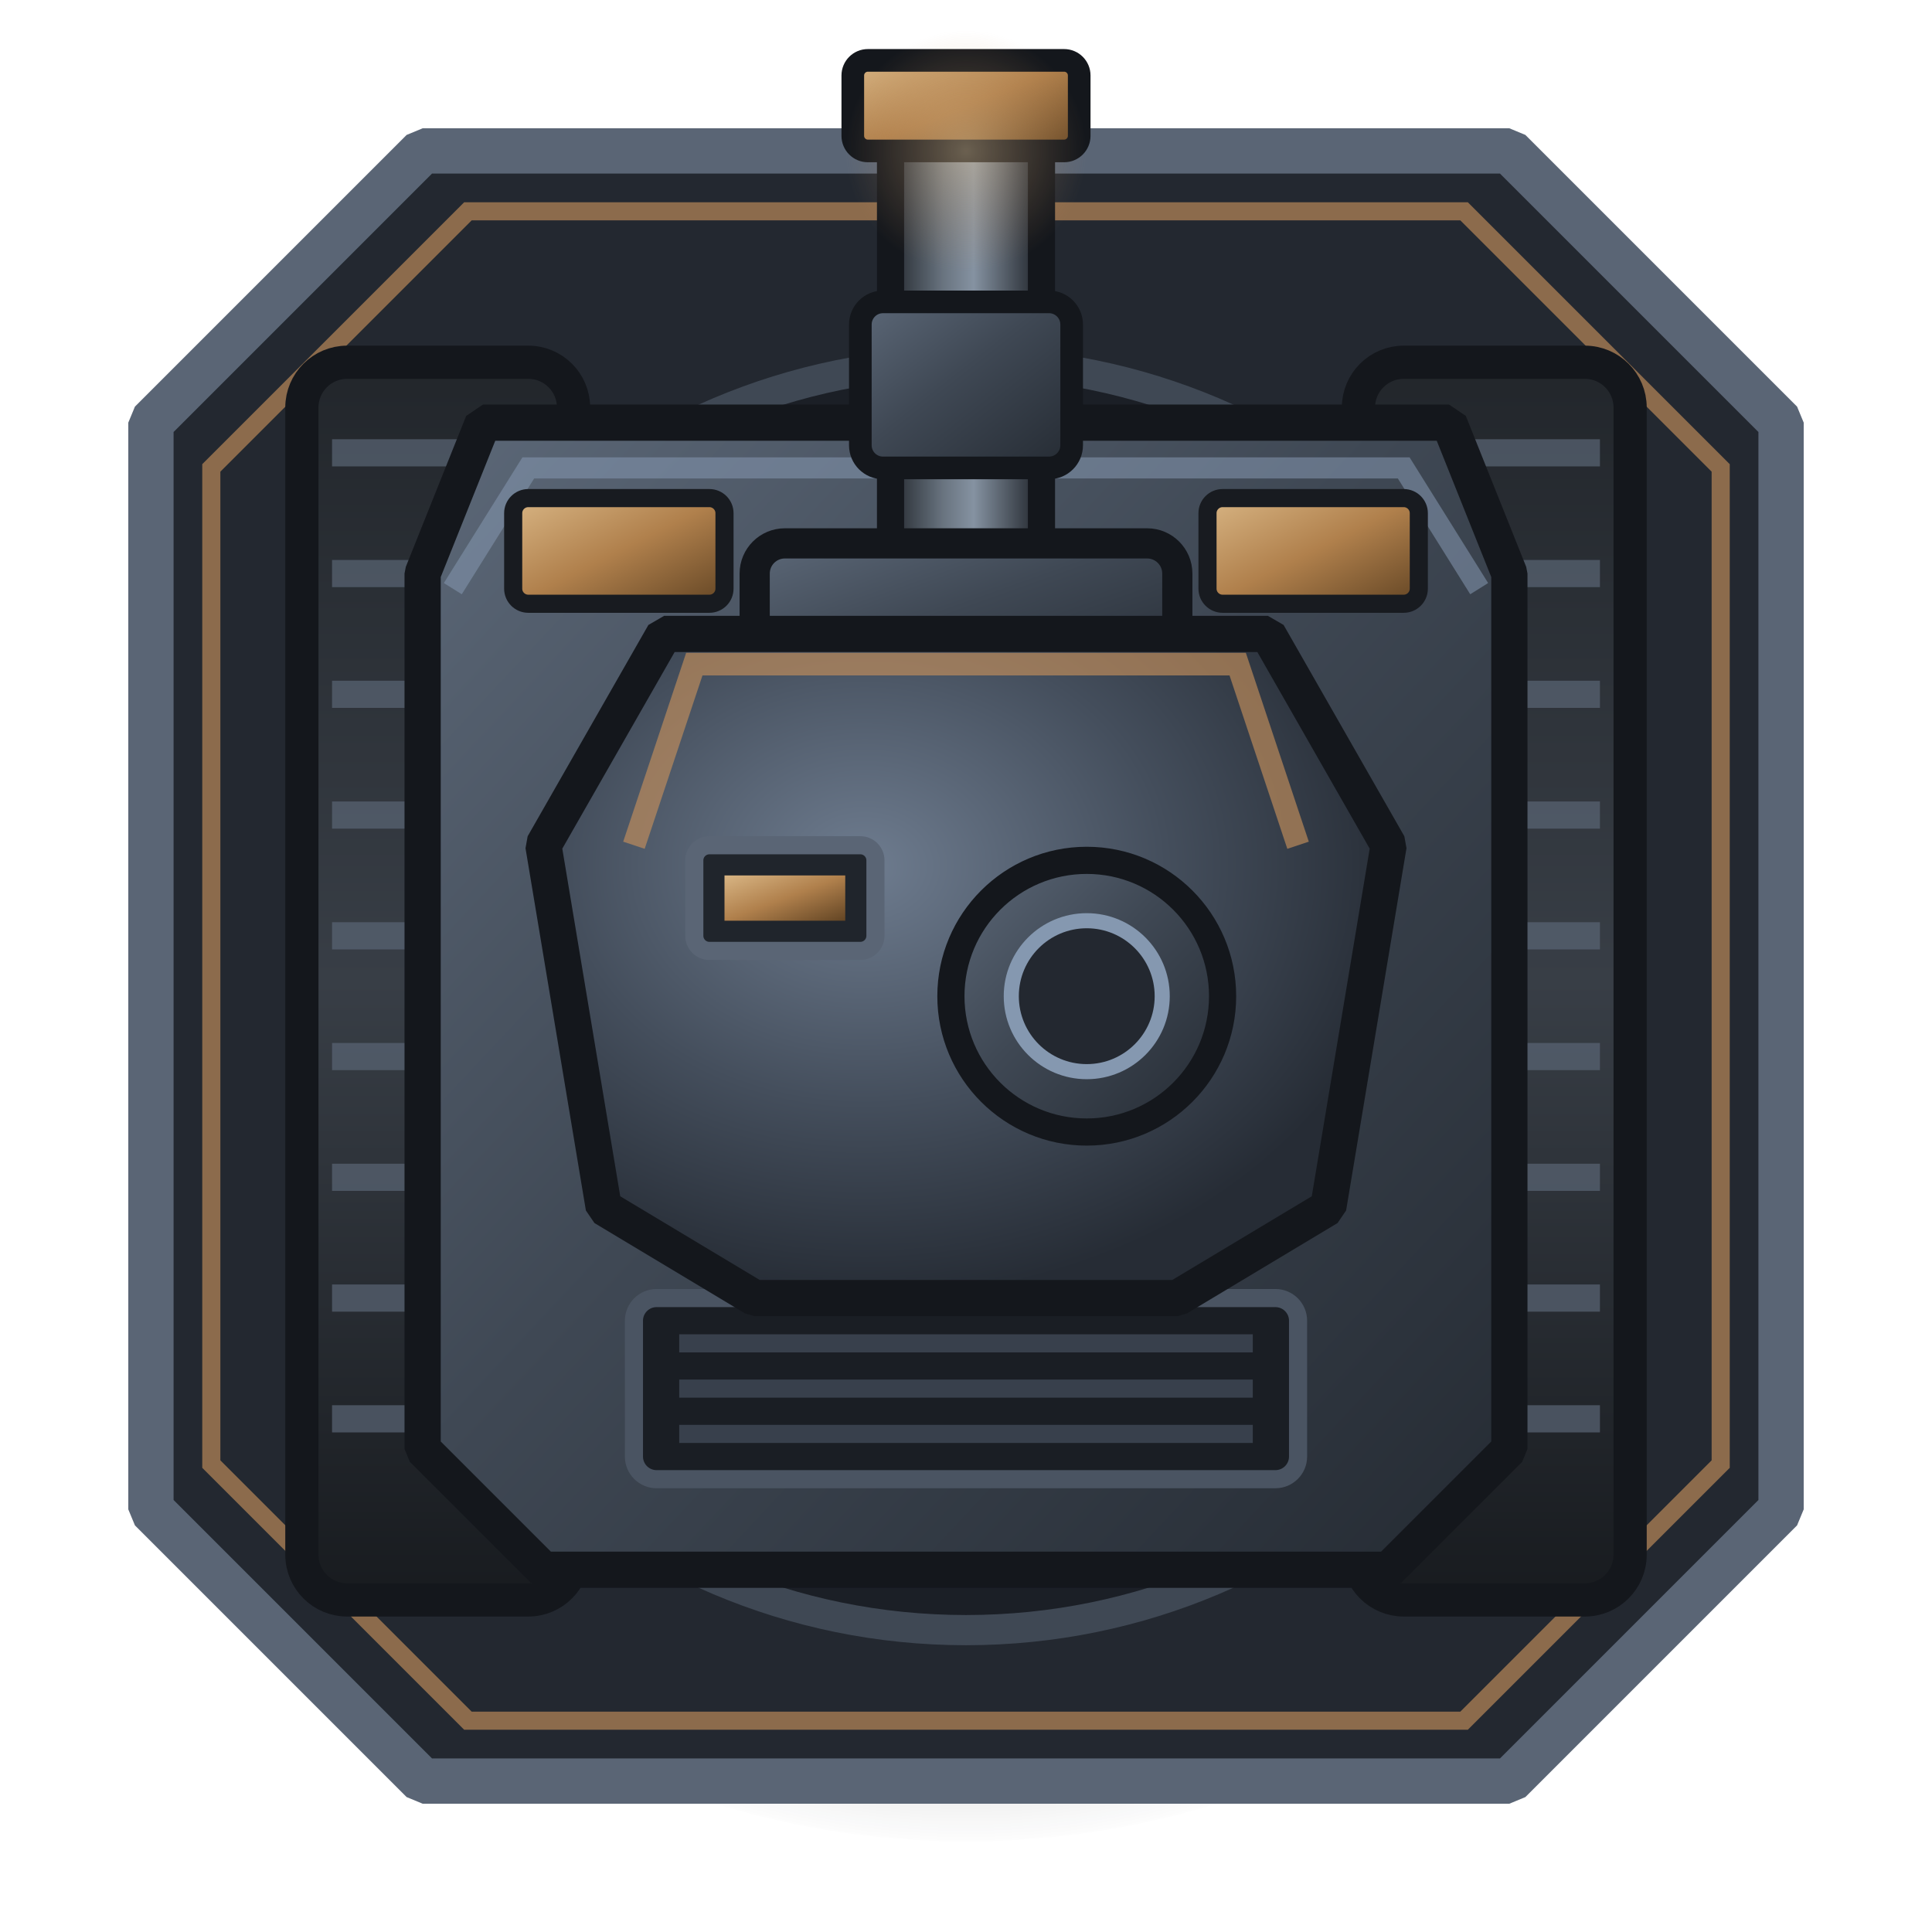
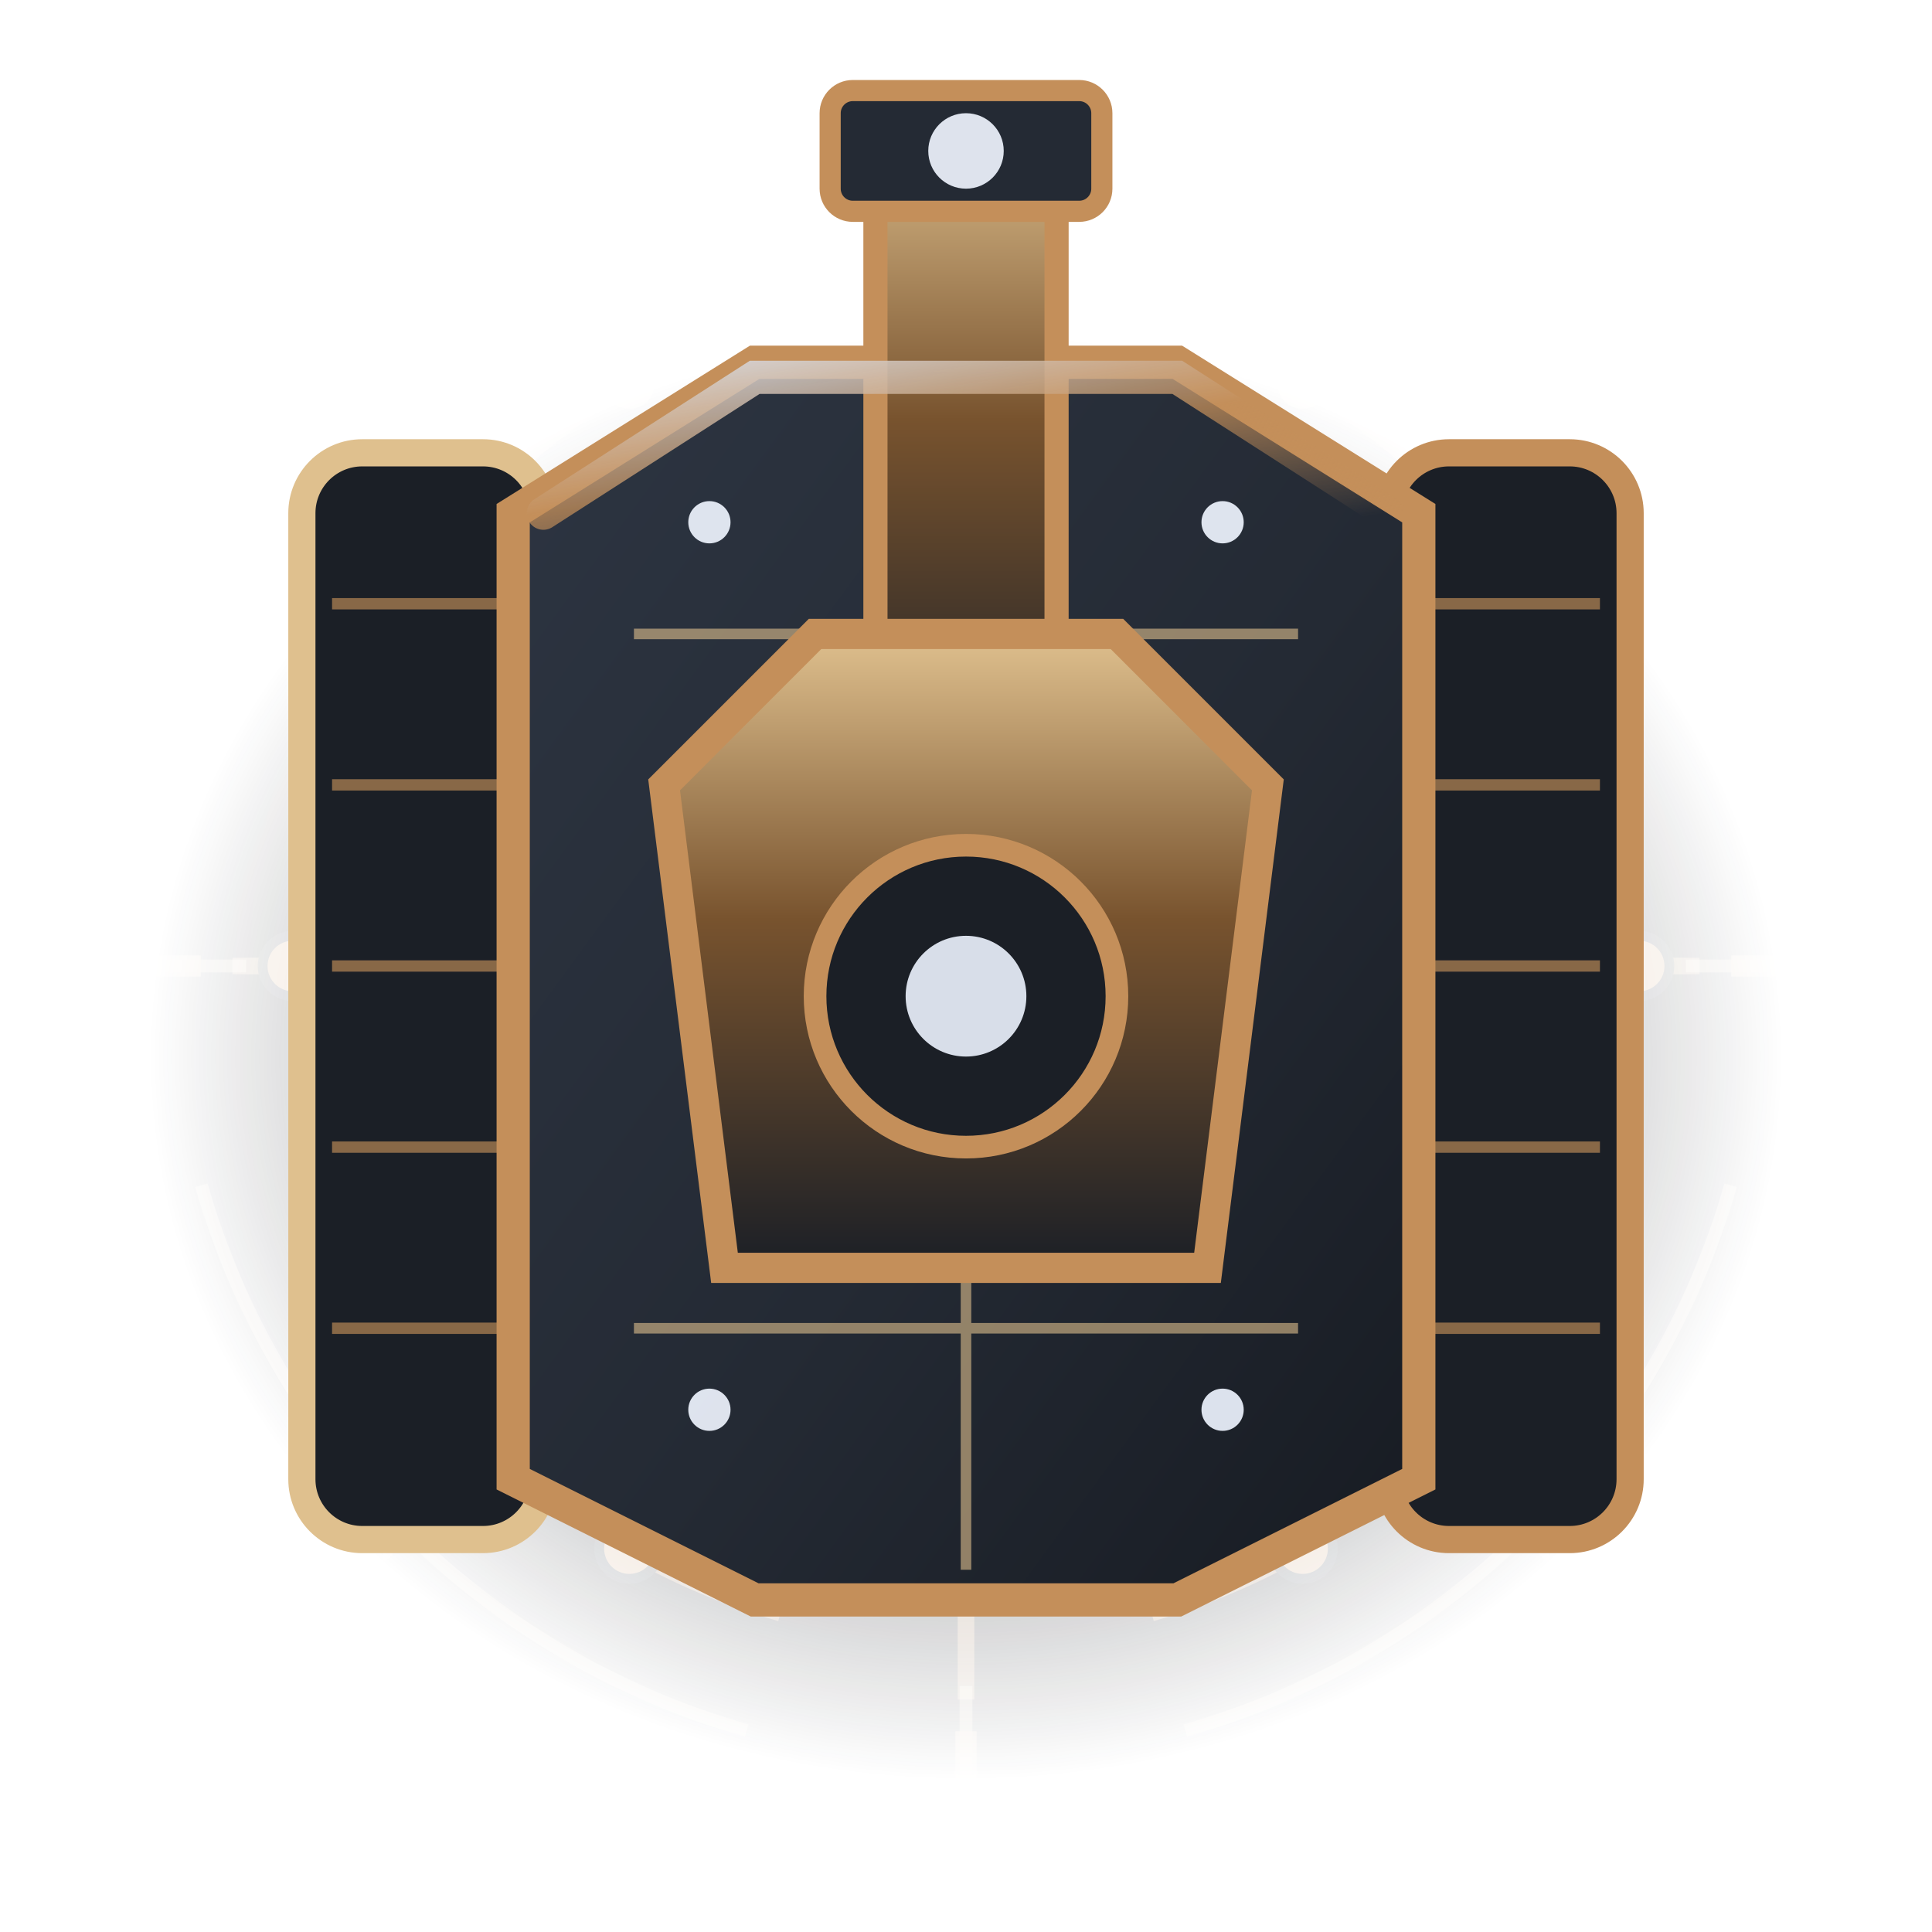
- <svg xmlns="http://www.w3.org/2000/svg" viewBox="0 0 128 128" width="128" height="128">
+ <svg xmlns="http://www.w3.org/2000/svg" viewBox="0 0 128 128" fill="none" data-rig-id="tank-battle-icon-rig" data-root-anchor="64,64" data-has-aura="true">
  <defs>
-     <radialGradient id="tb-shadow" cx="50%" cy="50%" r="50%">
-       <stop offset="0%" stop-color="#0b0d10" stop-opacity="0.72" />
-       <stop offset="68%" stop-color="#111419" stop-opacity="0.32" />
-       <stop offset="100%" stop-color="#111419" stop-opacity="0" />
+     <radialGradient id="tb-icon-shadow" cx="50%" cy="50%" r="50%">
+       <stop offset="0%" stop-color="#12151a" stop-opacity="0.72" />
+       <stop offset="65%" stop-color="#171b22" stop-opacity="0.28" />
+       <stop offset="100%" stop-color="#171b22" stop-opacity="0" />
    </radialGradient>
-     <linearGradient id="blued-hull" x1="0" y1="0" x2="1" y2="1">
-       <stop offset="0%" stop-color="#5c6878" />
-       <stop offset="45%" stop-color="#3f4854" />
-       <stop offset="100%" stop-color="#252b33" />
+     <radialGradient id="tb-icon-aura" cx="50%" cy="50%" r="50%">
+       <stop offset="0%" stop-color="#c48f5a" stop-opacity="0.28" />
+       <stop offset="55%" stop-color="#c48f5a" stop-opacity="0.14" />
+       <stop offset="100%" stop-color="#171b22" stop-opacity="0" />
+     </radialGradient>
+     <linearGradient id="tb-icon-hull" x1="0%" y1="0%" x2="100%" y2="100%">
+       <stop offset="0%" stop-color="#2d3542" />
+       <stop offset="55%" stop-color="#242a34" />
+       <stop offset="100%" stop-color="#171b22" />
    </linearGradient>
-     <radialGradient id="blued-turret" cx="38%" cy="35%" r="65%">
-       <stop offset="0%" stop-color="#6e7c8f" />
-       <stop offset="55%" stop-color="#444e5c" />
-       <stop offset="100%" stop-color="#262c35" />
-     </radialGradient>
-     <linearGradient id="tungsten-plate" x1="0" y1="0" x2="1" y2="1">
-       <stop offset="0%" stop-color="#738294" />
-       <stop offset="50%" stop-color="#4e5968" />
-       <stop offset="100%" stop-color="#2c333d" />
+     <linearGradient id="tb-icon-turret" x1="0%" y1="0%" x2="0%" y2="100%">
+       <stop offset="0%" stop-color="#dfc08e" />
+       <stop offset="45%" stop-color="#78532e" />
+       <stop offset="100%" stop-color="#1b1f26" />
    </linearGradient>
-     <linearGradient id="enemy-cast-hull" x1="0" y1="0" x2="1" y2="1">
-       <stop offset="0%" stop-color="#59524c" />
-       <stop offset="48%" stop-color="#3d3834" />
-       <stop offset="100%" stop-color="#24201e" />
+     <linearGradient id="tb-icon-rim" x1="0%" y1="0%" x2="100%" y2="100%">
+       <stop offset="0%" stop-color="#d8dee9" stop-opacity="0.9" />
+       <stop offset="50%" stop-color="#c48f5a" stop-opacity="0.75" />
+       <stop offset="100%" stop-color="#c48f5a" stop-opacity="0" />
    </linearGradient>
-     <radialGradient id="enemy-cast-turret" cx="38%" cy="35%" r="65%">
-       <stop offset="0%" stop-color="#6b625b" />
-       <stop offset="55%" stop-color="#47413c" />
-       <stop offset="100%" stop-color="#292421" />
-     </radialGradient>
-     <linearGradient id="steel-barrel" x1="0" y1="0" x2="1" y2="0">
-       <stop offset="0%" stop-color="#23282e" />
-       <stop offset="35%" stop-color="#697480" />
-       <stop offset="55%" stop-color="#8592a1" />
-       <stop offset="100%" stop-color="#1e2228" />
-     </linearGradient>
-     <linearGradient id="steel-tread" x1="0" y1="0" x2="0" y2="1">
-       <stop offset="0%" stop-color="#22262b" />
-       <stop offset="50%" stop-color="#383e46" />
-       <stop offset="100%" stop-color="#181b1f" />
-     </linearGradient>
-     <linearGradient id="brass-trim" x1="0" y1="0" x2="1" y2="1">
-       <stop offset="0%" stop-color="#d8b584" />
-       <stop offset="50%" stop-color="#b0804c" />
-       <stop offset="100%" stop-color="#634524" />
-     </linearGradient>
-     <linearGradient id="primer-trim" x1="0" y1="0" x2="1" y2="1">
-       <stop offset="0%" stop-color="#c97a63" />
-       <stop offset="50%" stop-color="#994e3b" />
-       <stop offset="100%" stop-color="#5c2b1f" />
-     </linearGradient>
-     <radialGradient id="warm-muzzle" cx="50%" cy="50%" r="50%">
-       <stop offset="0%" stop-color="#e3c598" stop-opacity="0.42" />
-       <stop offset="100%" stop-color="#c48f5a" stop-opacity="0" />
-     </radialGradient>
  </defs>
-   <g id="part-shadow-cast" data-pivot="64,68" data-blend="multiply">
-     <ellipse cx="64" cy="70" rx="54" ry="52" fill="url(#tb-shadow)" />
+   <g id="part-shadow-cast" data-pivot="64,68" data-parent="root" data-z-index="1" data-blend="multiply" style="mix-blend-mode: multiply">
+     <ellipse cx="64" cy="70" rx="54" ry="48" fill="url(#tb-icon-shadow)" />
  </g>
-   <g id="part-aura-ring-outer" data-pivot="64,64" data-blend="normal">
-     <polygon points="28,10 100,10 118,28 118,100 100,118 28,118 10,100 10,28" fill="#232830" stroke="#5a6575" stroke-width="3" stroke-linejoin="bevel" />
-     <polygon points="31,14 97,14 114,31 114,97 97,114 31,114 14,97 14,31" fill="none" stroke="#c48f5a" stroke-width="1.2" opacity="0.65" />
-     <circle cx="26" cy="26" r="3" fill="#5a6575" />
-     <circle cx="102" cy="26" r="3" fill="#5a6575" />
-     <circle cx="26" cy="102" r="3" fill="#5a6575" />
-     <circle cx="102" cy="102" r="3" fill="#5a6575" />
+   <g id="part-aura-ring-outer" data-pivot="64,64" data-parent="root" data-z-index="4" data-blend="screen" data-motion="spin-cw" style="mix-blend-mode: screen">
+     <circle cx="64" cy="64" r="62" fill="url(#tb-icon-aura)" />
+     <path fill="none" stroke="#c48f5a" stroke-width="1.5" stroke-opacity="0.72" d="M120.04,80.07 A58.3,58.3 0 0,1 80.07,120.04 M47.93,120.04 A58.3,58.3 0 0,1 7.96,80.07 M7.96,47.93 A58.3,58.3 0 0,1 47.93,7.96 M80.07,7.96 A58.3,58.3 0 0,1 120.04,47.93 M64,1.7 L64,10.7 M64,117.3 L64,126.3 M1.7,64 L10.7,64 M117.3,64 L126.3,64" stroke-linejoin="bevel" />
+     <path fill="none" stroke="#dfc08e" stroke-width="0.85" stroke-opacity="0.58" d="M114.66,78.53 A52.7,52.7 0 0,1 78.53,114.66 M49.47,114.66 A52.7,52.7 0 0,1 13.34,78.53 M13.34,49.47 A52.7,52.7 0 0,1 49.47,13.34 M78.53,13.34 A52.7,52.7 0 0,1 114.66,49.47 M64,7.3 L64,16.3 M64,111.7 L64,120.7 M7.3,64 L16.3,64 M111.7,64 L120.7,64" stroke-linejoin="bevel" />
+     <line x1="114.7" y1="64" x2="124.3" y2="64" stroke="#c48f5a" stroke-width="1.4" stroke-opacity="0.8" />
+     <line x1="99.9" y1="99.9" x2="106.6" y2="106.6" stroke="#c48f5a" stroke-width="1.4" stroke-opacity="0.8" />
+     <line x1="64" y1="114.7" x2="64" y2="124.3" stroke="#c48f5a" stroke-width="1.4" stroke-opacity="0.8" />
+     <line x1="28.1" y1="99.9" x2="21.4" y2="106.6" stroke="#c48f5a" stroke-width="1.4" stroke-opacity="0.8" />
+     <line x1="13.3" y1="64" x2="3.7" y2="64" stroke="#c48f5a" stroke-width="1.4" stroke-opacity="0.8" />
+     <line x1="28.1" y1="28.1" x2="21.4" y2="21.4" stroke="#c48f5a" stroke-width="1.4" stroke-opacity="0.8" />
+     <line x1="64" y1="13.3" x2="64" y2="3.7" stroke="#c48f5a" stroke-width="1.4" stroke-opacity="0.8" />
+     <line x1="99.9" y1="28.1" x2="106.6" y2="21.4" stroke="#c48f5a" stroke-width="1.4" stroke-opacity="0.8" />
+     <rect x="103" y="103" width="4.4" height="4.4" fill="#c48f5a" stroke="#12151a" stroke-width="0.7" />
+     <rect x="20.6" y="103" width="4.4" height="4.4" fill="#c48f5a" stroke="#12151a" stroke-width="0.7" />
+     <rect x="20.6" y="20.6" width="4.4" height="4.4" fill="#c48f5a" stroke="#12151a" stroke-width="0.7" />
+     <rect x="103" y="20.6" width="4.4" height="4.4" fill="#c48f5a" stroke="#12151a" stroke-width="0.7" />
  </g>
-   <g id="part-aura-ring-inner" data-pivot="64,64" data-blend="normal">
-     <circle cx="64" cy="66" r="42" fill="#1b1f26" stroke="#3f4854" stroke-width="2" />
+   <g id="part-aura-ring-inner" data-pivot="64,64" data-parent="root" data-z-index="5" data-blend="screen" data-motion="spin-ccw" style="mix-blend-mode: screen">
+     <path fill="none" stroke="#c48f5a" stroke-width="1.1" stroke-opacity="0.68" d="M106.87,76.29 A44.6,44.6 0 0,1 76.29,106.87 M51.71,106.87 A44.6,44.6 0 0,1 21.13,76.29 M21.13,51.71 A44.6,44.6 0 0,1 51.71,21.13 M76.29,21.13 A44.6,44.6 0 0,1 106.87,51.71 M64,15.4 L64,24.4 M64,103.6 L64,112.6 M15.4,64 L24.4,64 M103.6,64 L112.6,64" stroke-linejoin="bevel" />
+     <circle cx="108.6" cy="64" r="2.0" fill="#c48f5a" stroke="#12151a" stroke-width="0.65" />
+     <circle cx="86.3" cy="102.6" r="2.0" fill="#c48f5a" stroke="#12151a" stroke-width="0.65" />
+     <circle cx="41.7" cy="102.6" r="2.0" fill="#c48f5a" stroke="#12151a" stroke-width="0.65" />
+     <circle cx="19.4" cy="64" r="2.0" fill="#c48f5a" stroke="#12151a" stroke-width="0.65" />
+     <circle cx="41.7" cy="25.4" r="2.0" fill="#c48f5a" stroke="#12151a" stroke-width="0.65" />
+     <circle cx="86.3" cy="25.4" r="2.0" fill="#c48f5a" stroke="#12151a" stroke-width="0.65" />
  </g>
-   <g id="part-track-left" data-pivot="28,68" data-blend="normal">
-     <rect x="20" y="24" width="18" height="82" rx="3" fill="url(#steel-tread)" stroke="#14171c" stroke-width="2.2" />
-     <path d="M22,30 H36 M22,38 H36 M22,46 H36 M22,54 H36 M22,62 H36 M22,70 H36 M22,78 H36 M22,86 H36 M22,94 H36" stroke="#5a6575" stroke-width="1.8" opacity="0.7" />
+   <g id="part-track-left" data-pivot="28,68" data-parent="root" data-z-index="15" data-blend="normal">
+     <rect x="20" y="30" width="16" height="72" rx="4" fill="#1b1f26" stroke="#dfc08e" stroke-width="1.8" />
+     <path d="M22 40 L34 40 M22 52 L34 52 M22 64 L34 64 M22 76 L34 76 M22 88 L34 88" stroke="#c48f5a" stroke-width="0.75" stroke-opacity="0.65" />
  </g>
-   <g id="part-track-right" data-pivot="100,68" data-blend="normal">
-     <rect x="90" y="24" width="18" height="82" rx="3" fill="url(#steel-tread)" stroke="#14171c" stroke-width="2.2" />
-     <path d="M92,30 H106 M92,38 H106 M92,46 H106 M92,54 H106 M92,62 H106 M92,70 H106 M92,78 H106 M92,86 H106 M92,94 H106" stroke="#5a6575" stroke-width="1.8" opacity="0.7" />
+   <g id="part-track-right" data-pivot="100,68" data-parent="root" data-z-index="15" data-blend="normal">
+     <rect x="92" y="30" width="16" height="72" rx="4" fill="#1b1f26" stroke="#c48f5a" stroke-width="1.8" />
+     <path d="M94 40 L106 40 M94 52 L106 52 M94 64 L106 64 M94 76 L106 76 M94 88 L106 88" stroke="#c48f5a" stroke-width="0.75" stroke-opacity="0.65" />
  </g>
-   <g id="part-hull-chassis" data-pivot="64,68" data-blend="normal">
-     <polygon points="32,28 96,28 100,38 100,96 92,104 36,104 28,96 28,38" fill="url(#blued-hull)" stroke="#14171c" stroke-width="2.4" stroke-linejoin="bevel" />
-     <polyline points="30,39 35,31 93,31 98,39" fill="none" stroke="#8598b0" stroke-width="1.4" opacity="0.55" />
-     <rect x="42" y="86" width="44" height="12" rx="1.5" fill="#1a1e24" stroke="#4a5462" stroke-width="1.2" />
-     <path d="M45,89 H83 M45,92 H83 M45,95 H83" stroke="#38404c" stroke-width="1.2" />
-     <rect x="34" y="33" width="14" height="7" rx="1" fill="url(#brass-trim)" stroke="#181b20" stroke-width="1.2" />
-     <rect x="80" y="33" width="14" height="7" rx="1" fill="url(#brass-trim)" stroke="#181b20" stroke-width="1.2" />
+   <g id="part-hull-chassis" data-pivot="64,68" data-parent="root" data-z-index="25" data-blend="normal">
+     <polygon points="34,34 50,24 78,24 94,34 94,98 78,106 50,106 34,98" fill="url(#tb-icon-hull)" stroke="#c48f5a" stroke-width="2.2" />
+     <path d="M42 42 L86 42 M42 88 L86 88 M64 26 L64 104" stroke="#dfc08e" stroke-width="0.7" stroke-opacity="0.6" />
+     <circle cx="52" cy="58" r="1.5" fill="#c48f5a" stroke="#12151a" stroke-width="0.6" />
+     <circle cx="76" cy="58" r="1.5" fill="#c48f5a" stroke="#12151a" stroke-width="0.6" />
+     <circle cx="52" cy="78" r="1.5" fill="#c48f5a" stroke="#12151a" stroke-width="0.6" />
+     <circle cx="76" cy="78" r="1.5" fill="#c48f5a" stroke="#12151a" stroke-width="0.6" />
  </g>
-   <g id="part-barrel-main" data-pivot="64,50" data-blend="normal">
-     <rect x="59" y="6" width="10" height="44" fill="url(#steel-barrel)" stroke="#14171c" stroke-width="1.8" />
-     <rect x="57" y="20" width="14" height="11" rx="1.5" fill="url(#blued-hull)" stroke="#14171c" stroke-width="1.5" />
-     <rect x="56.5" y="4" width="15" height="6" rx="1" fill="url(#brass-trim)" stroke="#14171c" stroke-width="1.5" />
-     <rect x="50" y="36" width="28" height="10" rx="2" fill="url(#blued-hull)" stroke="#14171c" stroke-width="2" />
+   <g id="part-barrel-main" data-pivot="64,52" data-parent="part-turret-body" data-z-index="35" data-blend="normal">
+     <circle cx="64" cy="52" r="4.0" fill="#12151a" stroke="#c48f5a" stroke-width="1.1" />
+     <rect x="58" y="8" width="12" height="44" rx="2" fill="url(#tb-icon-turret)" stroke="#c48f5a" stroke-width="1.6" />
+     <rect x="55" y="6" width="18" height="8" rx="1.5" fill="#242a34" stroke="#c48f5a" stroke-width="1.4" />
+     <circle cx="64" cy="52" r="1.6" fill="#c48f5a" />
  </g>
-   <g id="part-turret-body" data-pivot="64,68" data-blend="normal">
-     <polygon points="44,42 84,42 92,56 88,80 78,86 50,86 40,80 36,56" fill="url(#blued-turret)" stroke="#14171c" stroke-width="2.4" stroke-linejoin="bevel" />
-     <circle cx="72" cy="66" r="9" fill="url(#blued-hull)" stroke="#14171c" stroke-width="1.8" />
-     <circle cx="72" cy="66" r="5" fill="#232830" stroke="#8598b0" stroke-width="1" />
-     <rect x="46" y="56" width="12" height="7" rx="1" fill="#20252c" stroke="#5a6575" stroke-width="1.2" />
-     <rect x="48" y="58" width="8" height="3" fill="url(#brass-trim)" />
+   <g id="part-turret-body" data-pivot="64,66" data-parent="part-hull-chassis" data-z-index="40" data-blend="normal">
+     <polygon points="44,52 54,42 74,42 84,52 80,84 48,84" fill="url(#tb-icon-turret)" stroke="#c48f5a" stroke-width="2.0" />
+     <circle cx="64" cy="66" r="10" fill="#1b1f26" stroke="#c48f5a" stroke-width="1.5" />
+     <circle cx="64" cy="66" r="4" fill="#d8dee9" />
  </g>
-   <g id="part-light-rim-hull" data-pivot="64,68" data-blend="plus-lighter">
-     <polyline points="42,56 46,44 82,44 86,56" fill="none" stroke="#c48f5a" stroke-width="1.5" opacity="0.65" />
+   <g id="part-light-rim-hull" data-pivot="64,66" data-parent="part-turret-body" data-z-index="45" data-blend="plus-lighter" style="mix-blend-mode: plus-lighter">
+     <path d="M36 34 L50 25 L78 25 L92 34" stroke="url(#tb-icon-rim)" stroke-width="2.2" stroke-linecap="round" />
  </g>
-   <g id="part-aura-corona-top" data-pivot="64,68" data-blend="screen">
-     <circle cx="64" cy="10" r="8" fill="url(#warm-muzzle)" />
+   <g id="part-aura-corona-top" data-pivot="64,64" data-parent="root" data-z-index="65" data-blend="screen" style="mix-blend-mode: screen">
+     <circle cx="64" cy="10" r="2.5" fill="#d8dee9" />
+     <path d="M46 20 L54 14 M82 20 L74 14" stroke="#c48f5a" stroke-width="1.1" stroke-linecap="round" />
+     <circle cx="81" cy="93.4" r="1.4" fill="#d8dee9" />
+     <circle cx="47" cy="93.4" r="1.4" fill="#d8dee9" />
+     <circle cx="47" cy="34.6" r="1.4" fill="#d8dee9" />
+     <circle cx="81" cy="34.6" r="1.4" fill="#d8dee9" />
  </g>
</svg>
